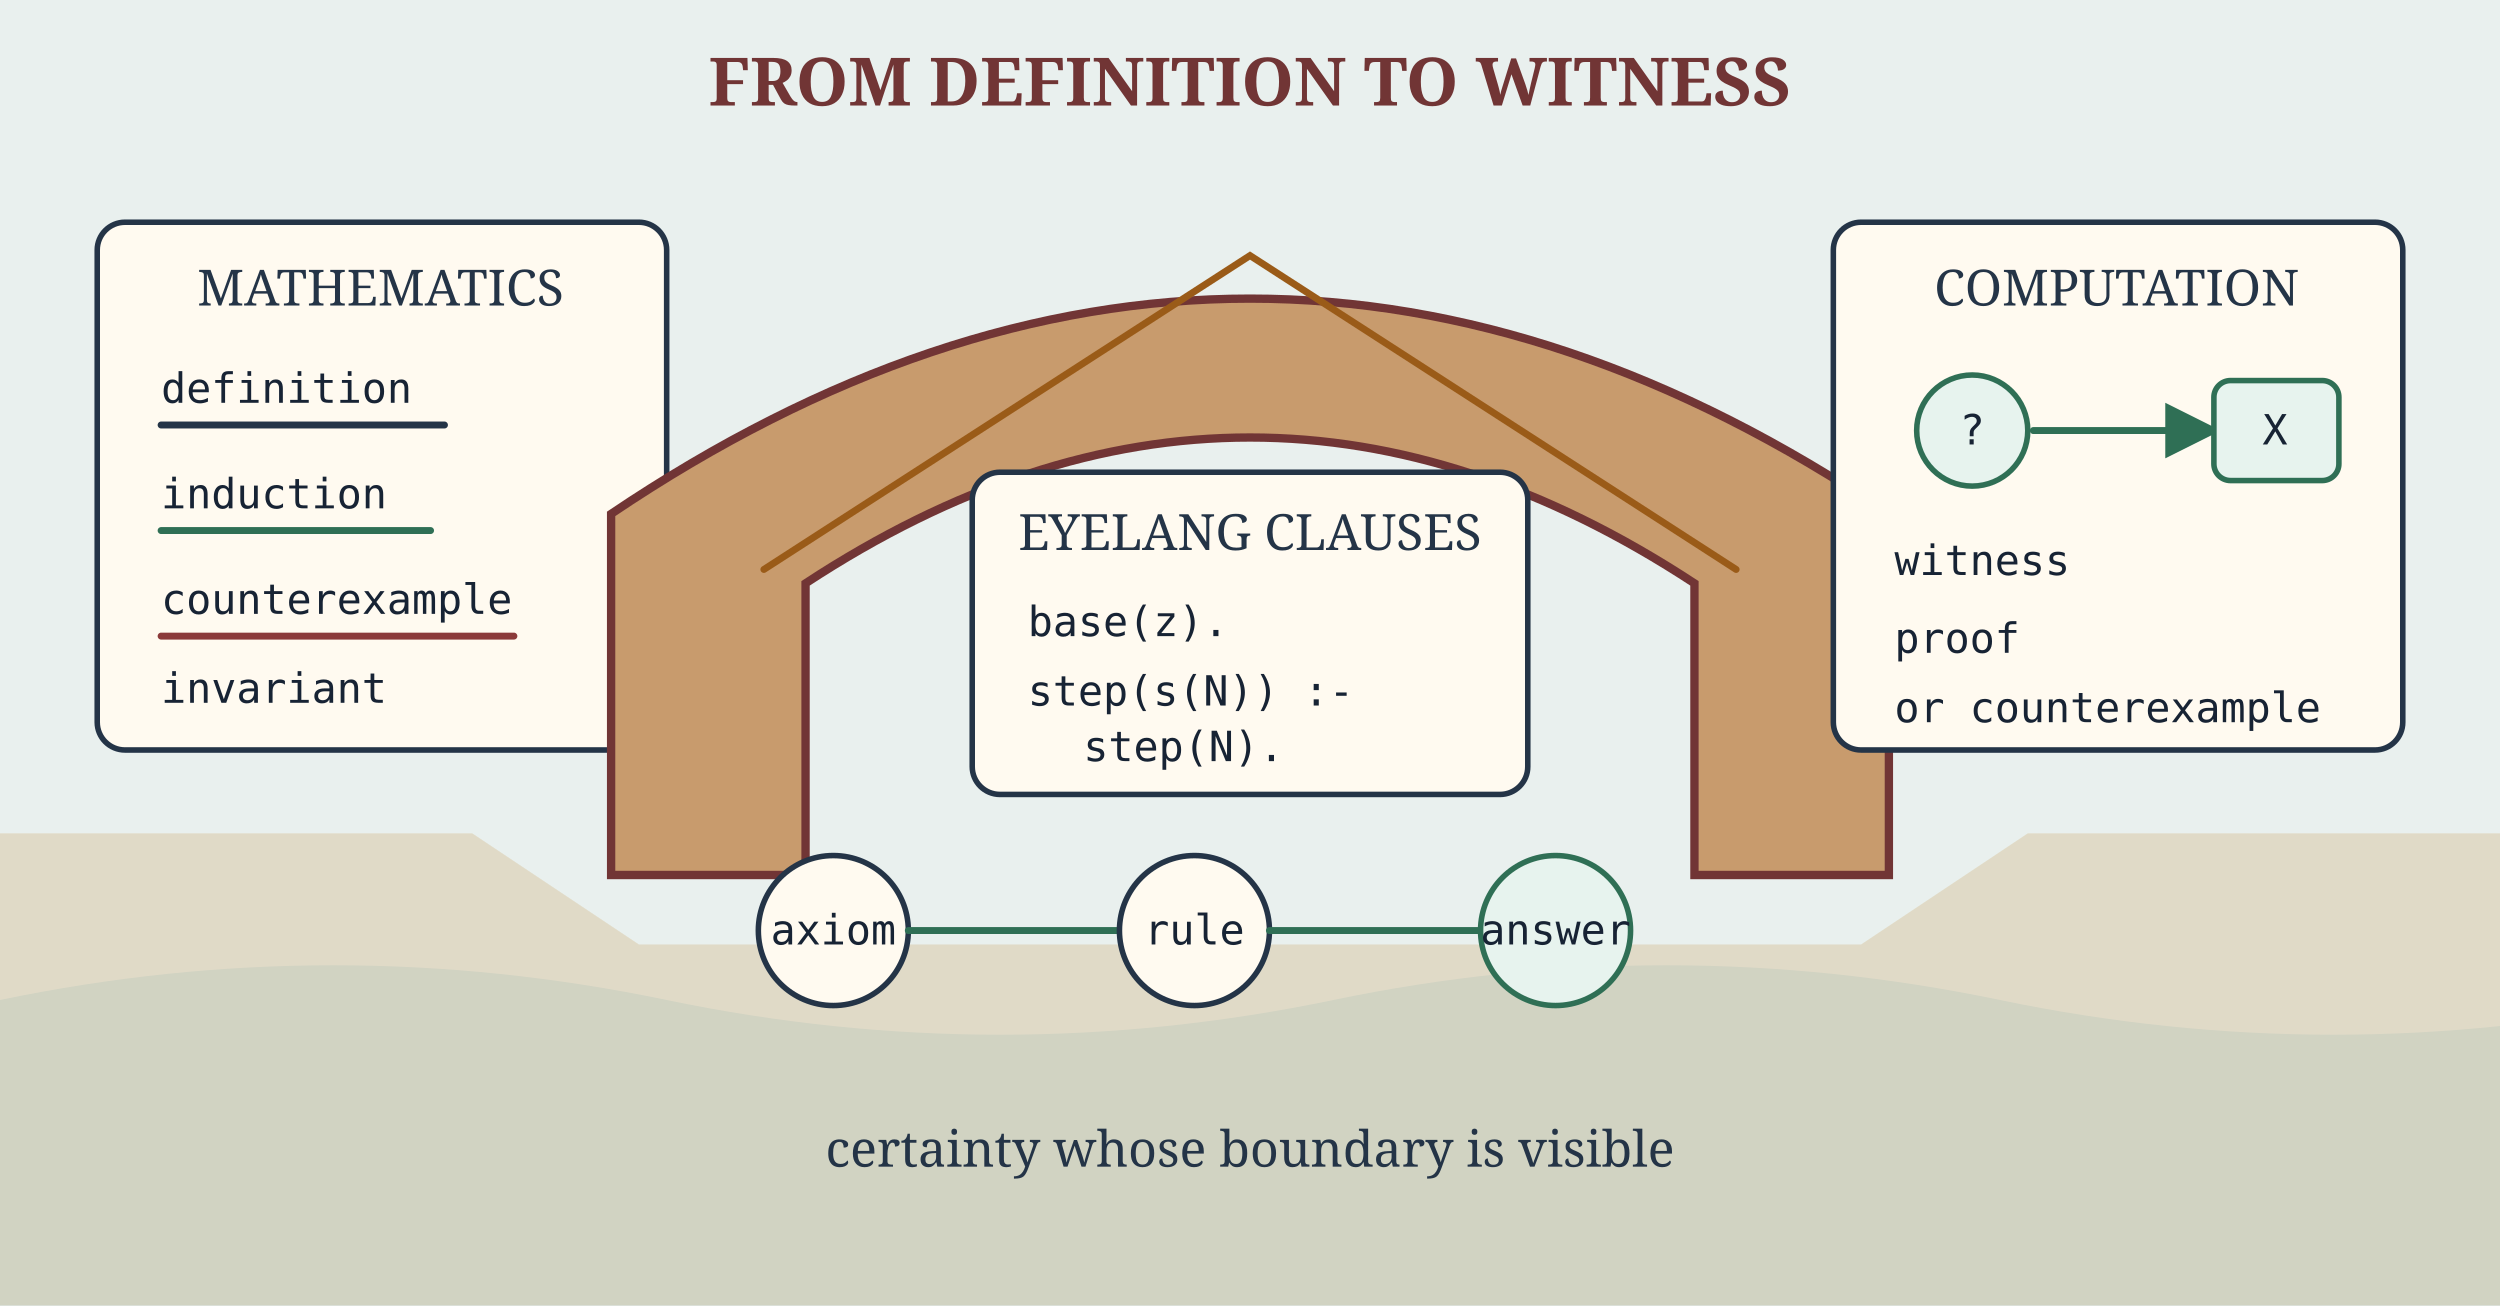
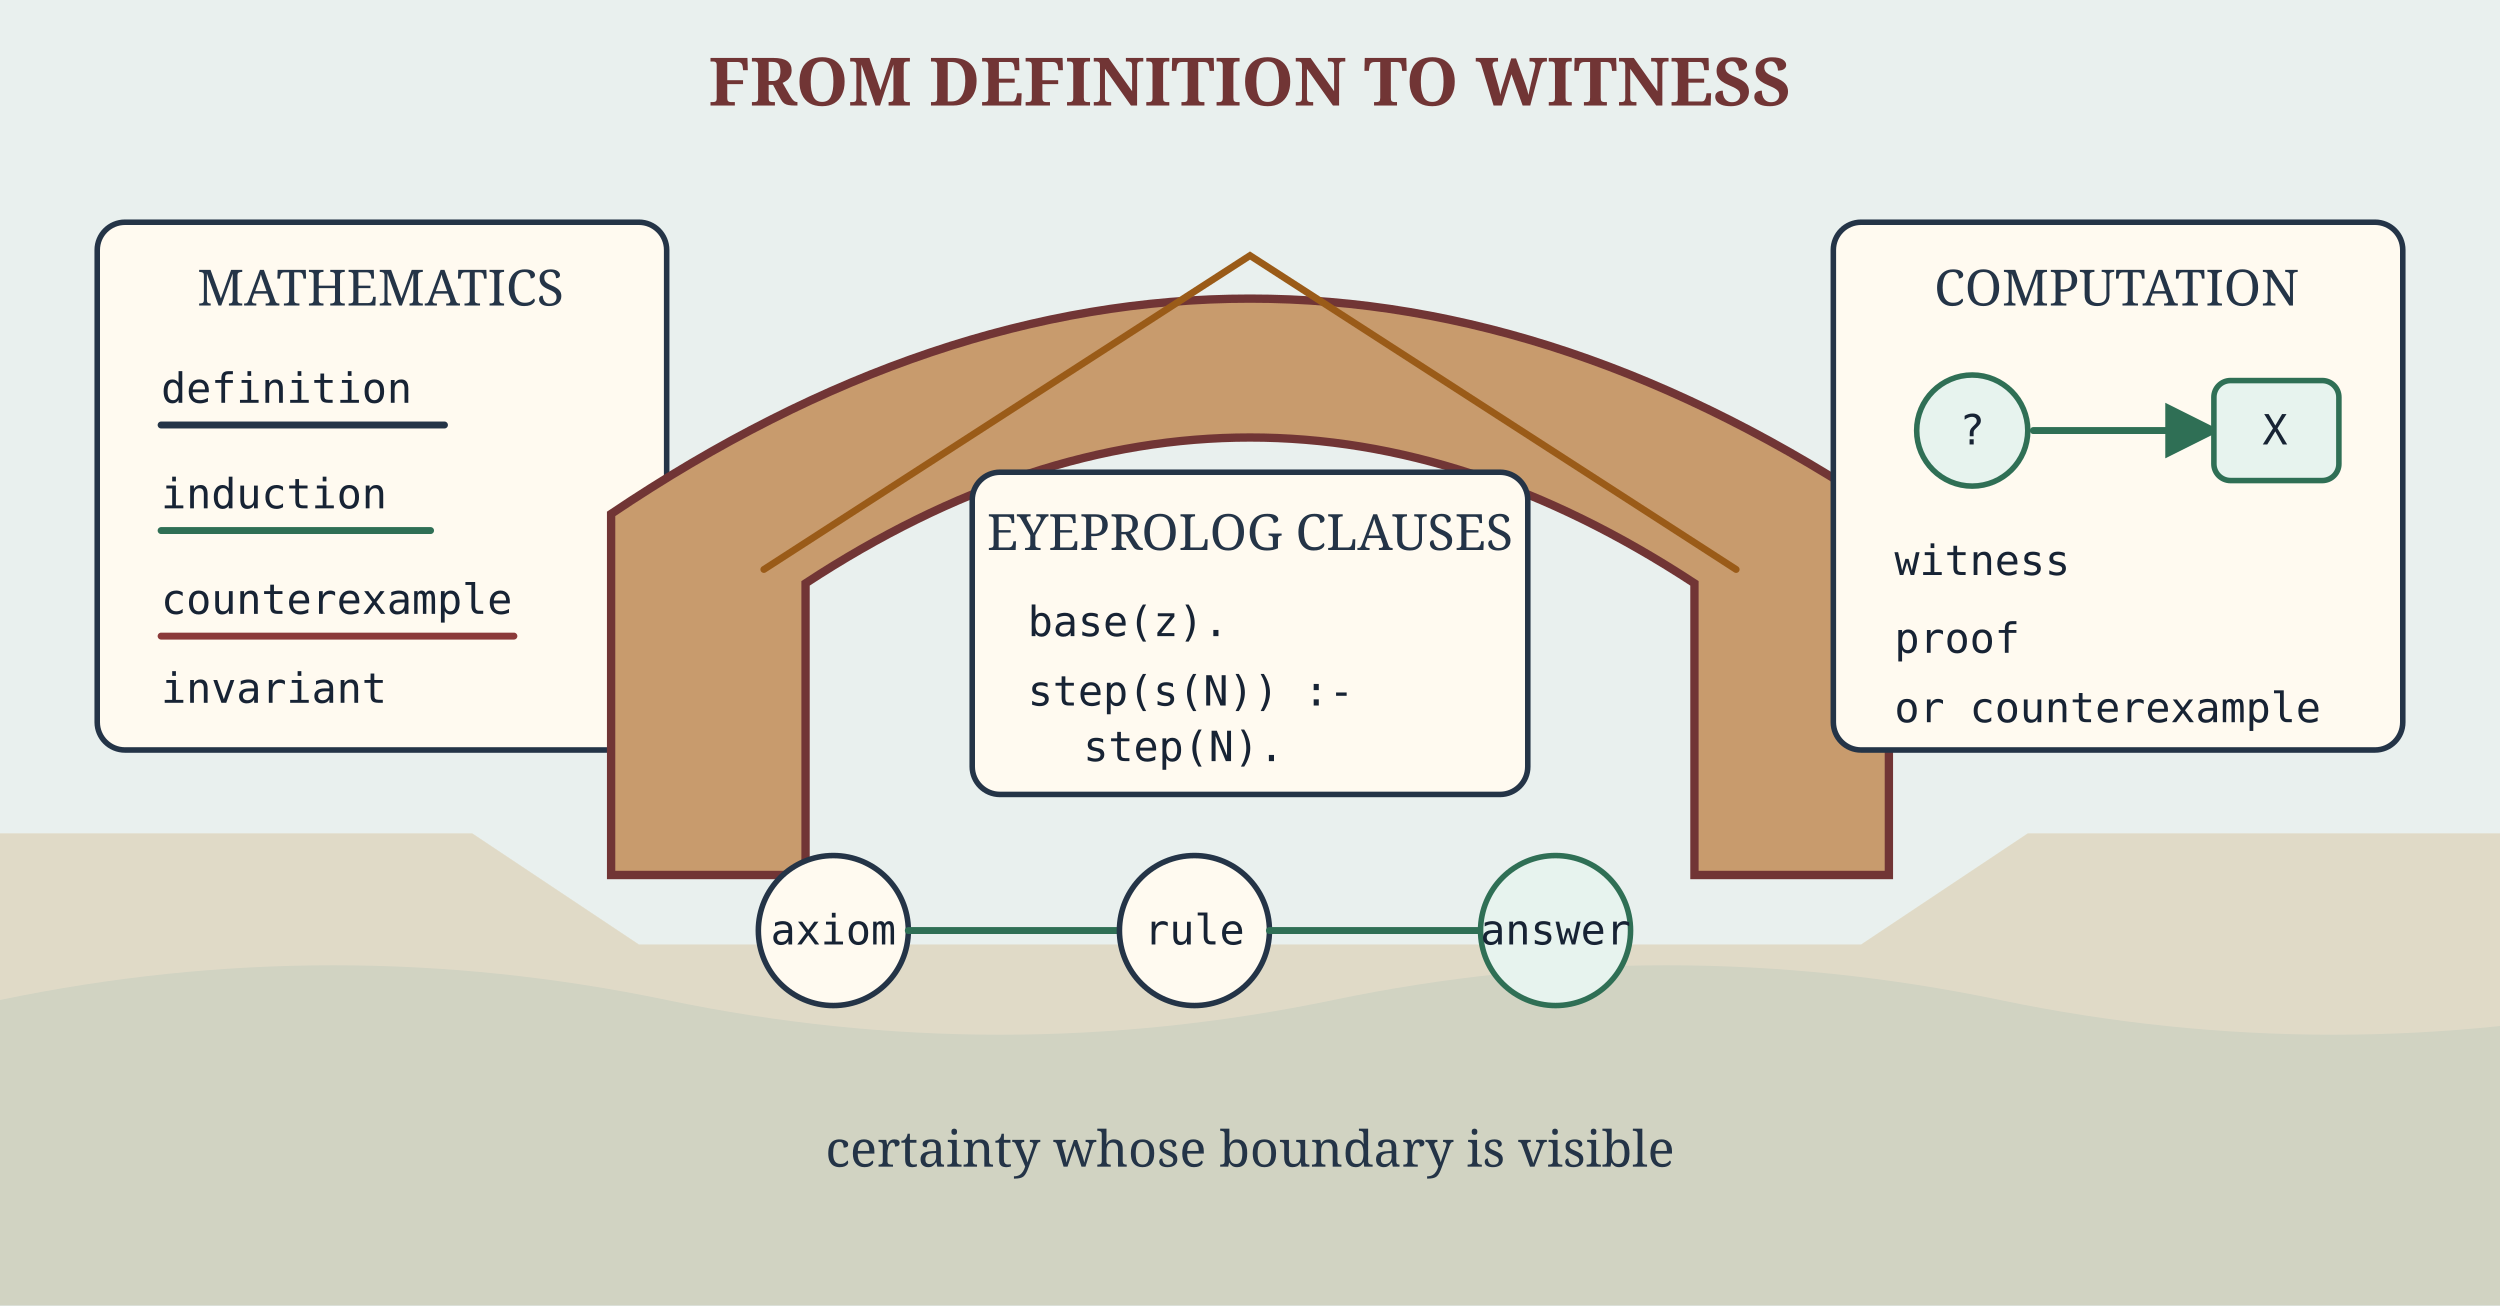
<svg xmlns="http://www.w3.org/2000/svg" width="900" height="470" viewBox="0 0 900 470" role="img" aria-labelledby="title desc">
  <defs>
    <style>
      .sky{fill:#e9f0ee}.ground{fill:#d9c9a8}.stone{fill:#fffaf0;stroke:#243447;stroke-width:2}
      .arch{fill:#c89b6d;stroke:#713535;stroke-width:3}.water{fill:#c7dfe2}.ink{fill:none;stroke:#243447;stroke-width:2.5;stroke-linecap:round}
      .green{stroke:#2f6f55}.red{stroke:#8b3a3a}.gold{stroke:#9a5b18}.title{fill:#713535;font:bold 24px Georgia,serif}
      .label{fill:#243447;font:18px Georgia,serif}.code{fill:#172334;font:15px ui-monospace,SFMono-Regular,Consolas,monospace}
    </style>
    <marker id="arr" markerWidth="8" markerHeight="8" refX="7" refY="4" orient="auto">
      <path d="M0 0L8 4L0 8Z" fill="#2f6f55" />
    </marker>
  </defs>
  <rect width="900" height="470" class="sky" />
  <path class="water" d="M0 360Q120 335 240 360T480 360T720 360T960 360V470H0Z" />
  <path class="ground" d="M0 300H170L230 340H670L730 300H900V470H0Z" opacity=".55" />
  <text class="title" x="450" y="38" text-anchor="middle">FROM DEFINITION TO WITNESS</text>
  <rect class="stone" x="35" y="80" width="205" height="190" rx="10" />
  <text class="label" x="137" y="110" text-anchor="middle">MATHEMATICS</text>
  <text class="code" x="58" y="145">definition</text>
  <path class="ink" d="M58 153H160" />
  <text class="code" x="58" y="183">induction</text>
  <path class="ink green" d="M58 191H155" />
  <text class="code" x="58" y="221">counterexample</text>
  <path class="ink red" d="M58 229H185" />
  <text class="code" x="58" y="253">invariant</text>
  <path class="arch" d="M220 315V185Q450 30 680 185V315H610V210Q450 105 290 210V315Z" />
  <path class="ink gold" d="M275 205L450 92L625 205" />
  <rect class="stone" x="350" y="170" width="200" height="116" rx="10" />
-   <text class="label" x="450" y="198" text-anchor="middle">EYELANG CLAUSES</text>
+   <text class="label" x="450" y="198" text-anchor="middle">EYEPROLOG CLAUSES</text>
  <text class="code" x="370" y="229">base(z).</text>
  <text class="code" x="370" y="254">step(s(N)) :-</text>
  <text class="code" x="390" y="274">step(N).</text>
  <rect class="stone" x="660" y="80" width="205" height="190" rx="10" />
  <text class="label" x="762" y="110" text-anchor="middle">COMPUTATION</text>
  <circle cx="710" cy="155" r="20" fill="#e7f3ee" stroke="#2f6f55" stroke-width="2" />
  <text class="code" x="710" y="160" text-anchor="middle">?</text>
  <path class="ink green" marker-end="url(#arr)" d="M732 155H797" />
  <rect x="797" y="137" width="45" height="36" rx="6" fill="#e7f3ee" stroke="#2f6f55" stroke-width="2" />
  <text class="code" x="819" y="160" text-anchor="middle">X</text>
  <text class="code" x="682" y="207">witness</text>
  <text class="code" x="682" y="235">proof</text>
  <text class="code" x="682" y="260">or counterexample</text>
  <g transform="translate(300 335)">
    <circle cx="0" cy="0" r="27" fill="#fffaf0" stroke="#243447" stroke-width="2" />
    <text class="code" x="0" y="5" text-anchor="middle">axiom</text>
    <path class="ink green" d="M27 0H103" />
    <circle cx="130" cy="0" r="27" fill="#fffaf0" stroke="#243447" stroke-width="2" />
    <text class="code" x="130" y="5" text-anchor="middle">rule</text>
    <path class="ink green" d="M157 0H233" />
    <circle cx="260" cy="0" r="27" fill="#e7f3ee" stroke="#2f6f55" stroke-width="2" />
    <text class="code" x="260" y="5" text-anchor="middle">answer</text>
  </g>
  <text class="label" x="450" y="420" text-anchor="middle">certainty whose boundary is visible</text>
</svg>
